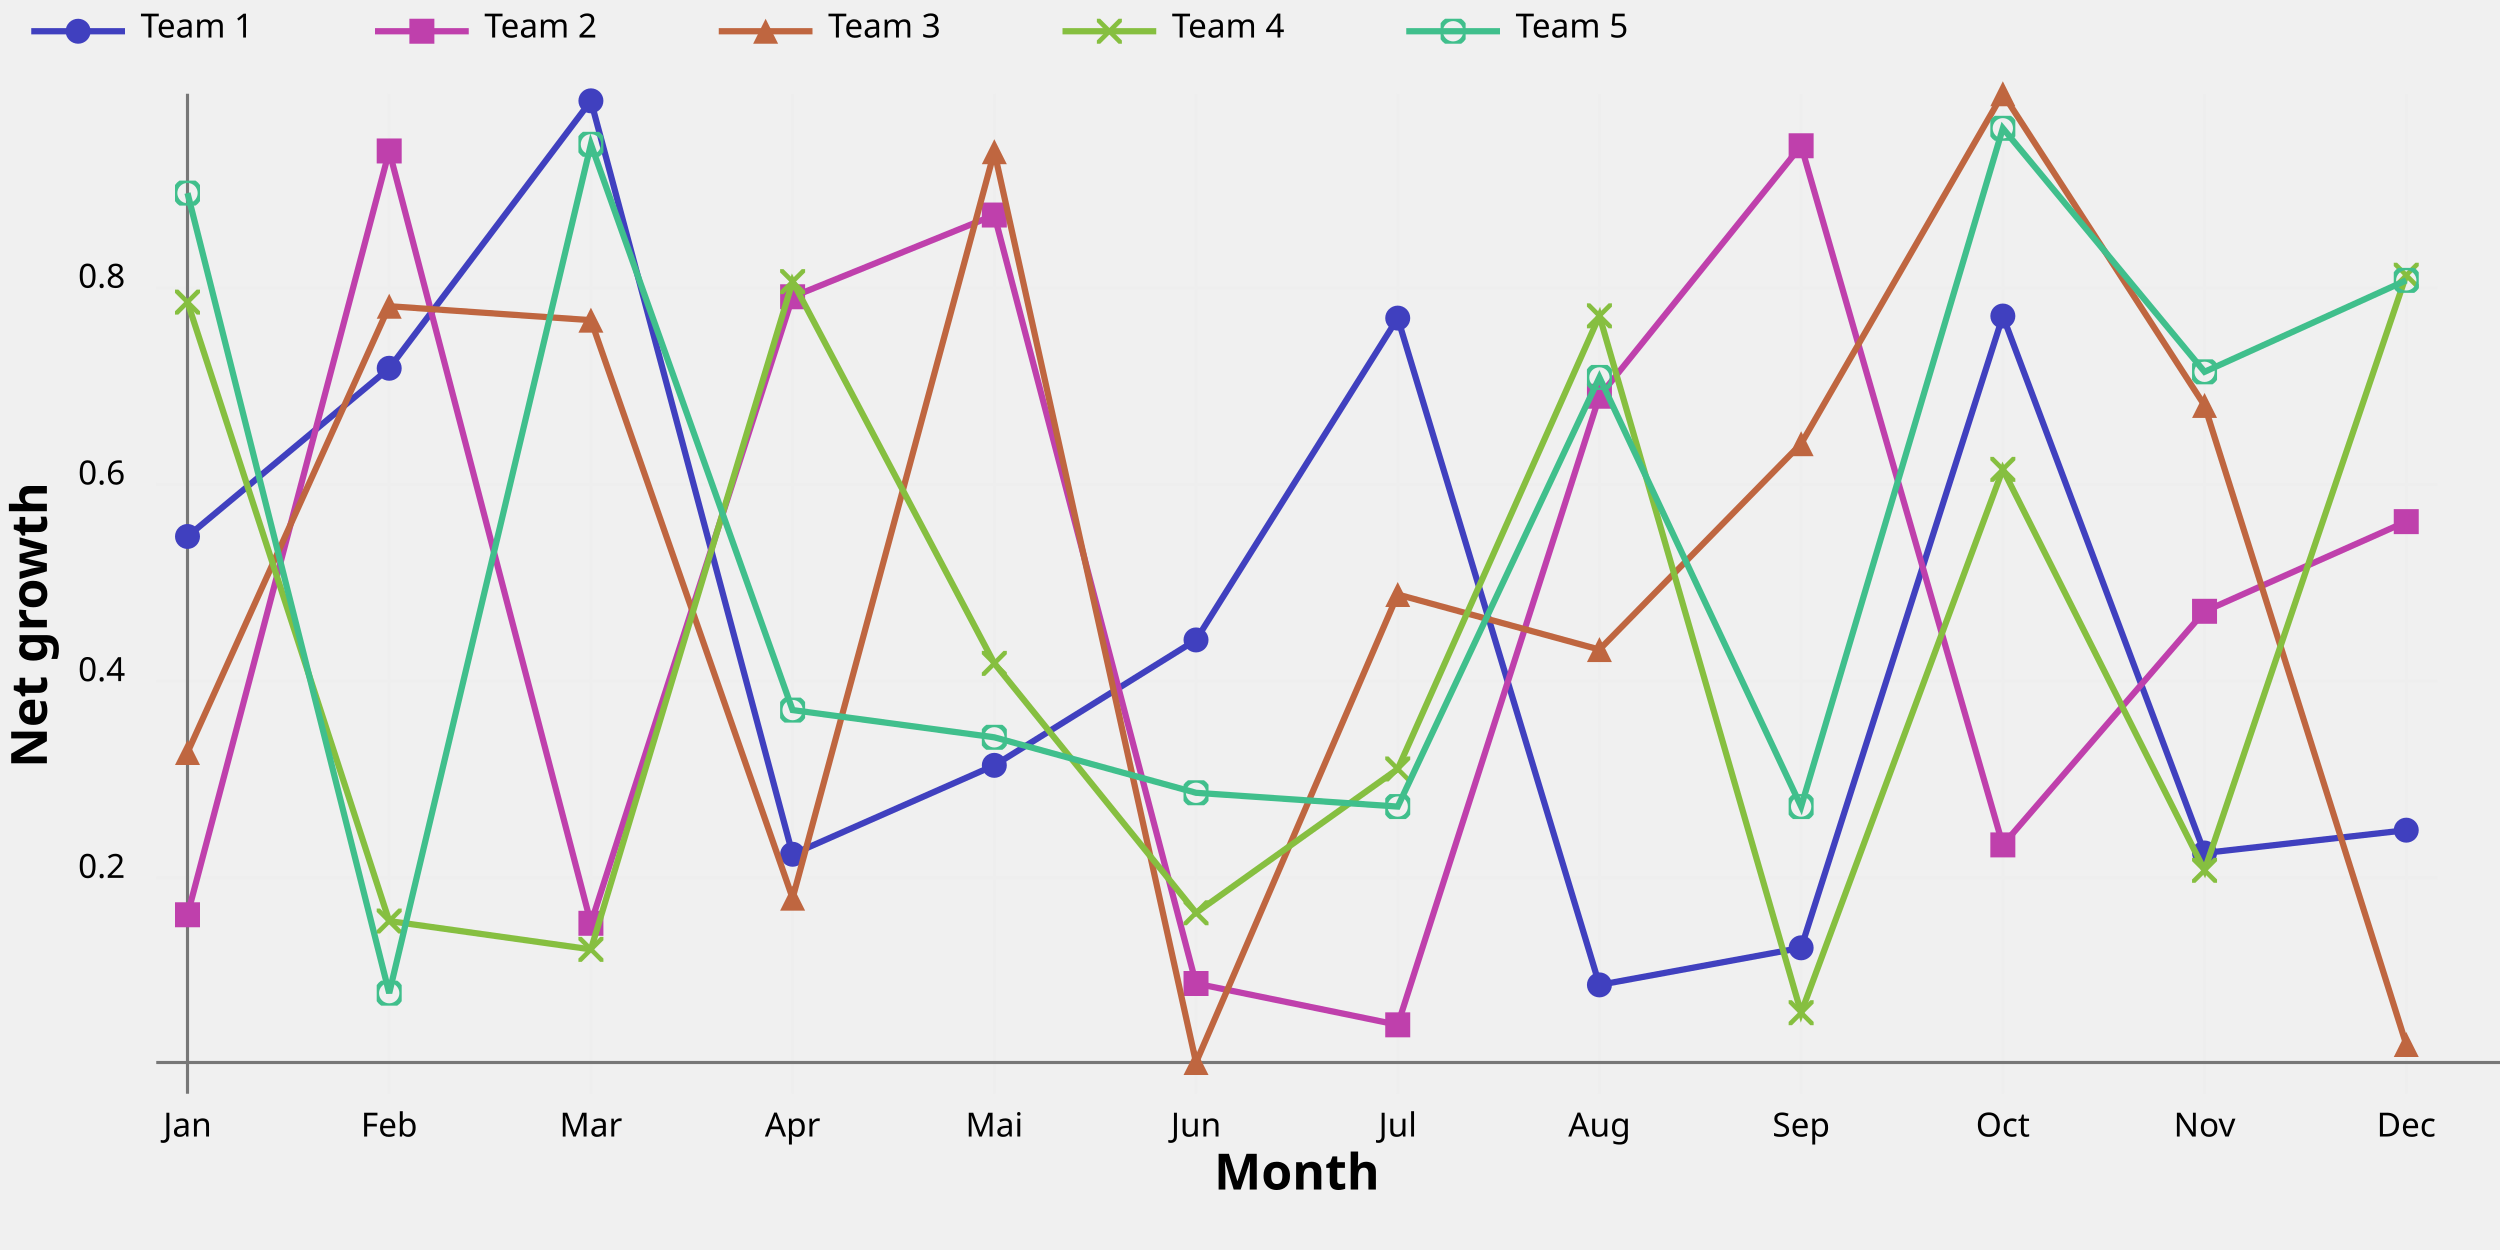
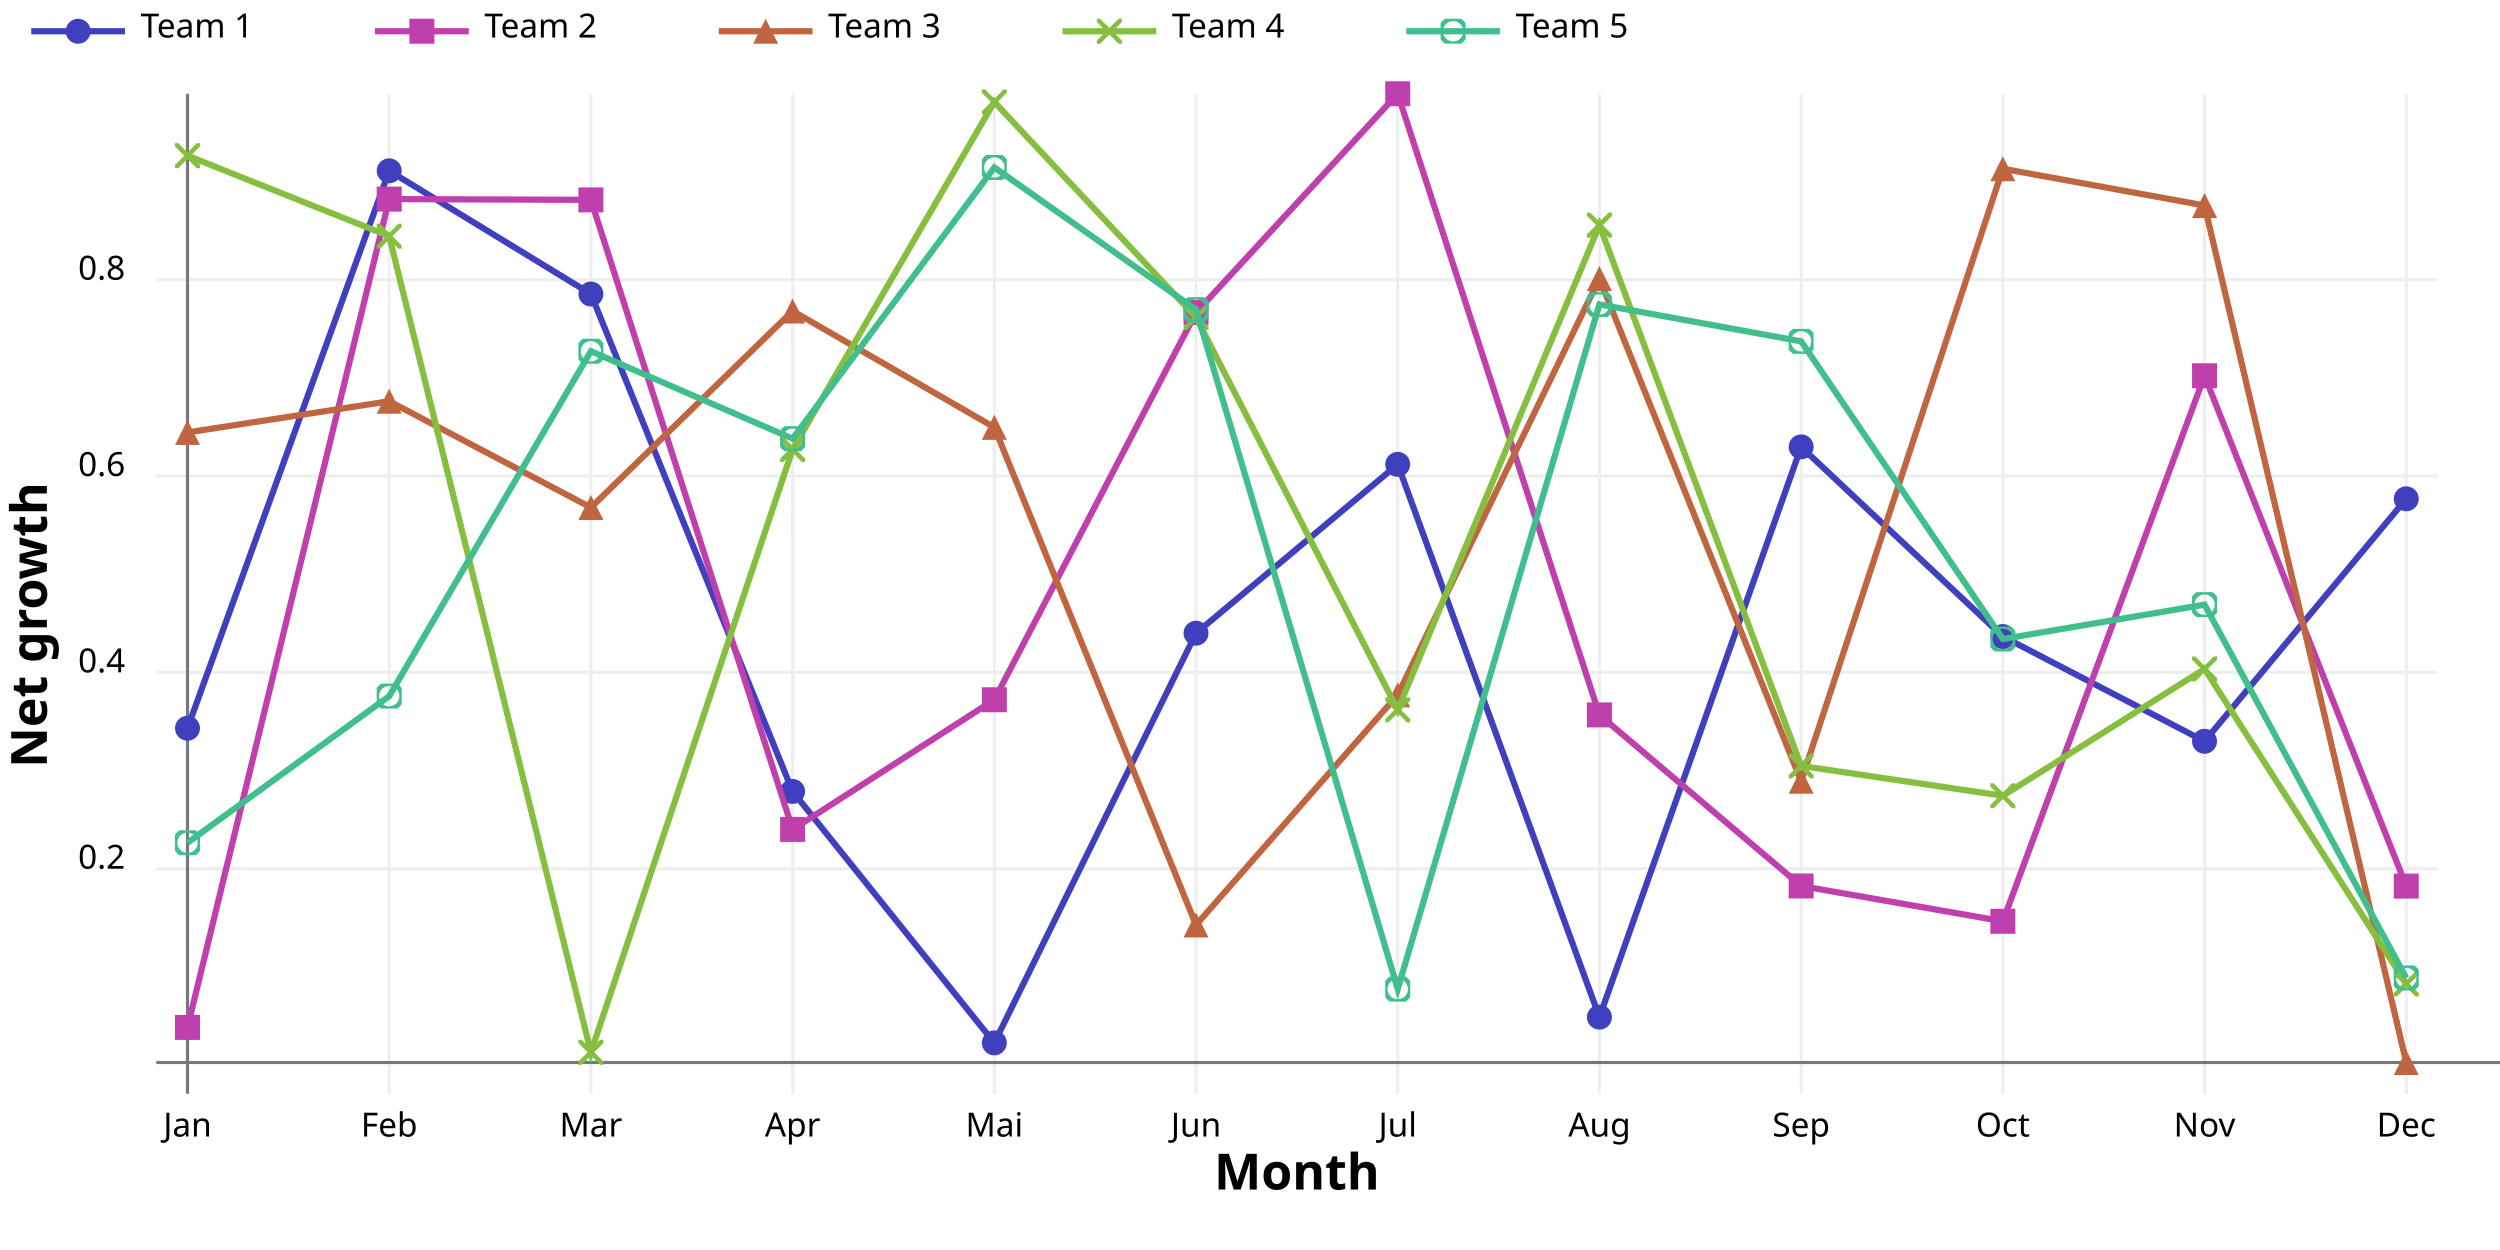
<svg xmlns="http://www.w3.org/2000/svg" version="1.1" viewBox="0 0 800 400">
  <style>text { font-size: 8pt; font-family: sans-serif }  .axislegend { font-size: 12pt; font-weight: bold } .hovercircle {z-index:0; cursor:pointer; fill:'none'; stroke:'none'; } .value {z-index: 1; display:none; } .hovercircle:hover + .value, .value:hover { display:block; }</style>
  <defs>
    <filter x="0" y="0" width="1" height="1" id="textbg">
      <feFlood flood-color="#fff" result="bg" />
      <feMerge>
        <feMergeNode in="bg" />
        <feMergeNode in="SourceGraphic" />
      </feMerge>
    </filter>
  </defs>
+   <rect x="0" y="0" width="800" height="400" fill="#fff" />
  <defs>
    <marker id="dot0" viewBox="0 0 8 8" refX="4" refY="4" markerWidth="4" markerHeight="4">
      <circle cx="4" cy="4" r="4" fill="#4040BF" />
    </marker>
    <marker id="dot1" viewBox="0 0 8 8" refX="4" refY="4" markerWidth="4" markerHeight="4">
      <rect x="0" y="0" width="8" height="10" fill="#BF40AC" />
    </marker>
    <marker id="dot2" viewBox="0 0 8 8" refX="4" refY="4" markerWidth="4" markerHeight="4">
      <polygon points="0,8 4,0 8,8" fill="#BF6640" />
    </marker>
    <marker id="dot3" viewBox="0 0 8 8" refX="4" refY="4" markerWidth="4" markerHeight="4">
      <line x1="0" y1="0" x2="8" y2="8" stroke="#86BF40" stroke-width="1.5" />
      <line x1="0" y1="8" x2="8" y2="0" stroke="#86BF40" stroke-width="1.5" />
    </marker>
    <marker id="dot4" viewBox="0 0 8 8" refX="4" refY="4" markerWidth="4" markerHeight="4">
      <circle cx="4" cy="4" r="4" stroke="#40BF8C" stroke-width="1.5" fill="none" />
    </marker>
  </defs>
  <polyline points="10,10 25,10 40,10" fill="none" stroke="#4040BF" stroke-width="2" marker-mid="url(#dot0)" />
  <text x="45" y="12" alignment-baseline="middle">Team 1</text>
  <polyline points="120,10 135,10 150,10" fill="none" stroke="#BF40AC" stroke-width="2" marker-mid="url(#dot1)" />
  <text x="155" y="12" alignment-baseline="middle">Team 2</text>
  <polyline points="230,10 245,10 260,10" fill="none" stroke="#BF6640" stroke-width="2" marker-mid="url(#dot2)" />
  <text x="265" y="12" alignment-baseline="middle">Team 3</text>
  <polyline points="340,10 355,10 370,10" fill="none" stroke="#86BF40" stroke-width="2" marker-mid="url(#dot3)" />
  <text x="375" y="12" alignment-baseline="middle">Team 4</text>
  <polyline points="450,10 465,10 480,10" fill="none" stroke="#40BF8C" stroke-width="2" marker-mid="url(#dot4)" />
  <text x="485" y="12" alignment-baseline="middle">Team 5</text>
-   <line x1="50" x2="780" y1="280.921" y2="280.921" stroke="#eee" stroke-width="1" />
-   <text x="25" y="280.921">0.2</text>
-   <line x1="50" x2="780" y1="217.97" y2="217.97" stroke="#eee" stroke-width="1" />
-   <text x="25" y="217.97">0.4</text>
-   <line x1="50" x2="780" y1="155.02" y2="155.02" stroke="#eee" stroke-width="1" />
-   <text x="25" y="155.02">0.6</text>
-   <line x1="50" x2="780" y1="92.069" y2="92.069" stroke="#eee" stroke-width="1" />
-   <text x="25" y="92.069">0.8</text>
+   <line x1="50" x2="780" y1="277.987" y2="277.987" stroke="#eee" stroke-width="1" />
+   <text x="25" y="277.987">0.2</text>
+   <line x1="50" x2="780" y1="215.158" y2="215.158" stroke="#eee" stroke-width="1" />
+   <text x="25" y="215.158">0.4</text>
+   <line x1="50" x2="780" y1="152.329" y2="152.329" stroke="#eee" stroke-width="1" />
+   <text x="25" y="152.329">0.6</text>
+   <line x1="50" x2="780" y1="89.499" y2="89.499" stroke="#eee" stroke-width="1" />
+   <text x="25" y="89.499">0.8</text>
  <line x1="60" x2="60" y1="30" y2="350" stroke="#eee" stroke-width="1" />
  <text x="60" y="360" dominant-baseline="middle" text-anchor="middle">Jan</text>
  <line x1="124.545" x2="124.545" y1="30" y2="350" stroke="#eee" stroke-width="1" />
  <text x="124.545" y="360" dominant-baseline="middle" text-anchor="middle">Feb</text>
  <line x1="189.091" x2="189.091" y1="30" y2="350" stroke="#eee" stroke-width="1" />
  <text x="189.091" y="360" dominant-baseline="middle" text-anchor="middle">Mar</text>
  <line x1="253.636" x2="253.636" y1="30" y2="350" stroke="#eee" stroke-width="1" />
  <text x="253.636" y="360" dominant-baseline="middle" text-anchor="middle">Apr</text>
  <line x1="318.182" x2="318.182" y1="30" y2="350" stroke="#eee" stroke-width="1" />
  <text x="318.182" y="360" dominant-baseline="middle" text-anchor="middle">Mai</text>
  <line x1="382.727" x2="382.727" y1="30" y2="350" stroke="#eee" stroke-width="1" />
  <text x="382.727" y="360" dominant-baseline="middle" text-anchor="middle">Jun</text>
  <line x1="447.273" x2="447.273" y1="30" y2="350" stroke="#eee" stroke-width="1" />
  <text x="447.273" y="360" dominant-baseline="middle" text-anchor="middle">Jul</text>
  <line x1="511.818" x2="511.818" y1="30" y2="350" stroke="#eee" stroke-width="1" />
  <text x="511.818" y="360" dominant-baseline="middle" text-anchor="middle">Aug</text>
  <line x1="576.364" x2="576.364" y1="30" y2="350" stroke="#eee" stroke-width="1" />
  <text x="576.364" y="360" dominant-baseline="middle" text-anchor="middle">Sep</text>
  <line x1="640.909" x2="640.909" y1="30" y2="350" stroke="#eee" stroke-width="1" />
  <text x="640.909" y="360" dominant-baseline="middle" text-anchor="middle">Oct</text>
  <line x1="705.455" x2="705.455" y1="30" y2="350" stroke="#eee" stroke-width="1" />
  <text x="705.455" y="360" dominant-baseline="middle" text-anchor="middle">Nov</text>
  <line x1="770" x2="770" y1="30" y2="350" stroke="#eee" stroke-width="1" />
  <text x="770" y="360" dominant-baseline="middle" text-anchor="middle">Dec</text>
  <line x1="50" x2="800" y1="340" y2="340" stroke="#777" stroke-width="1" />
  <text x="415" y="375" class="axislegend" dominant-baseline="middle" text-anchor="middle">Month</text>
  <line x1="60" x2="60" y1="30" y2="350" stroke="#777" stroke-width="1" />
  <text x="15" y="200" transform="rotate(270, 15, 200)" class="axislegend" text-anchor="middle" alignment-baseline="middle">Net growth</text>
-   <polyline points="60,171.67 124.545,117.847 189.091,32.266 253.636,273.367 318.182,244.913 382.727,204.782 447.273,101.795 511.818,315.166 576.364,303.3 640.909,101.134 705.455,272.958 770,265.655 " fill="none" stroke="#4040BF" stroke-width="2" marker-start="url(#dot0)" marker-mid="url(#dot0)" marker-end="url(#dot0)" />
-   <polyline points="60,292.724 124.545,48.319 189.091,295.462 253.636,94.965 318.182,68.809 382.727,314.725 447.273,327.945 511.818,126.786 576.364,46.65 640.909,270.377 705.455,195.623 770,166.917 " fill="none" stroke="#BF40AC" stroke-width="2" marker-start="url(#dot1)" marker-mid="url(#dot1)" marker-end="url(#dot1)" />
-   <polyline points="60,240.79 124.545,97.987 189.091,102.456 253.636,287.405 318.182,48.539 382.727,340 447.273,190.241 511.818,207.867 576.364,141.989 640.909,30 705.455,129.745 770,334.24 " fill="none" stroke="#BF6640" stroke-width="2" marker-start="url(#dot2)" marker-mid="url(#dot2)" marker-end="url(#dot2)" />
-   <polyline points="60,96.665 124.545,294.739 189.091,303.803 253.636,90.118 318.182,212.273 382.727,292.095 447.273,246.078 511.818,101.071 576.364,324.074 640.909,150.204 705.455,278.497 770,88.072 " fill="none" stroke="#86BF40" stroke-width="2" marker-start="url(#dot3)" marker-mid="url(#dot3)" marker-end="url(#dot3)" />
-   <polyline points="60,61.79 124.545,317.81 189.091,46.178 253.636,227.224 318.182,235.943 382.727,253.695 447.273,258.101 511.818,120.775 576.364,258.101 640.909,41.048 705.455,118.981 770,89.709 " fill="none" stroke="#40BF8C" stroke-width="2" marker-start="url(#dot4)" marker-mid="url(#dot4)" marker-end="url(#dot4)" />
-   <circle class="hovercircle" cx="60" cy="171.67" r="15" fill="#fff" fill-opacity="0" />
-   <text style="paint-order:stroke fill" class="value" x="60" y="161.67" text-anchor="middle" alignment-baseline="middle" filter="url(#textbg)">0.5471</text>
-   <circle class="hovercircle" cx="124.545" cy="117.847" r="15" fill="#fff" fill-opacity="0" />
-   <text style="paint-order:stroke fill" class="value" x="124.545" y="107.847" text-anchor="middle" alignment-baseline="middle" filter="url(#textbg)">0.7181</text>
-   <circle class="hovercircle" cx="189.091" cy="32.266" r="15" fill="#fff" fill-opacity="0" />
-   <text style="paint-order:stroke fill" class="value" x="189.091" y="22.266" text-anchor="middle" alignment-baseline="middle" filter="url(#textbg)">0.99</text>
-   <circle class="hovercircle" cx="253.636" cy="273.367" r="15" fill="#fff" fill-opacity="0" />
-   <text style="paint-order:stroke fill" class="value" x="253.636" y="263.367" text-anchor="middle" alignment-baseline="middle" filter="url(#textbg)">0.224</text>
-   <circle class="hovercircle" cx="318.182" cy="244.913" r="15" fill="#fff" fill-opacity="0" />
-   <text style="paint-order:stroke fill" class="value" x="318.182" y="234.913" text-anchor="middle" alignment-baseline="middle" filter="url(#textbg)">0.3144</text>
-   <circle class="hovercircle" cx="382.727" cy="204.782" r="15" fill="#fff" fill-opacity="0" />
-   <text style="paint-order:stroke fill" class="value" x="382.727" y="194.782" text-anchor="middle" alignment-baseline="middle" filter="url(#textbg)">0.4419</text>
-   <circle class="hovercircle" cx="447.273" cy="101.795" r="15" fill="#fff" fill-opacity="0" />
-   <text style="paint-order:stroke fill" class="value" x="447.273" y="91.795" text-anchor="middle" alignment-baseline="middle" filter="url(#textbg)">0.7691</text>
-   <circle class="hovercircle" cx="511.818" cy="315.166" r="15" fill="#fff" fill-opacity="0" />
-   <text style="paint-order:stroke fill" class="value" x="511.818" y="305.166" text-anchor="middle" alignment-baseline="middle" filter="url(#textbg)">0.0912</text>
-   <circle class="hovercircle" cx="576.364" cy="303.3" r="15" fill="#fff" fill-opacity="0" />
-   <text style="paint-order:stroke fill" class="value" x="576.364" y="293.3" text-anchor="middle" alignment-baseline="middle" filter="url(#textbg)">0.1289</text>
-   <circle class="hovercircle" cx="640.909" cy="101.134" r="15" fill="#fff" fill-opacity="0" />
-   <text style="paint-order:stroke fill" class="value" x="640.909" y="91.134" text-anchor="middle" alignment-baseline="middle" filter="url(#textbg)">0.7712</text>
-   <circle class="hovercircle" cx="705.455" cy="272.958" r="15" fill="#fff" fill-opacity="0" />
-   <text style="paint-order:stroke fill" class="value" x="705.455" y="262.958" text-anchor="middle" alignment-baseline="middle" filter="url(#textbg)">0.2253</text>
-   <circle class="hovercircle" cx="770" cy="265.655" r="15" fill="#fff" fill-opacity="0" />
-   <text style="paint-order:stroke fill" class="value" x="770" y="255.655" text-anchor="middle" alignment-baseline="middle" filter="url(#textbg)">0.2485</text>
-   <circle class="hovercircle" cx="60" cy="292.724" r="15" fill="#fff" fill-opacity="0" />
-   <text style="paint-order:stroke fill" class="value" x="60" y="282.724" text-anchor="middle" alignment-baseline="middle" filter="url(#textbg)">0.1625</text>
-   <circle class="hovercircle" cx="124.545" cy="48.319" r="15" fill="#fff" fill-opacity="0" />
-   <text style="paint-order:stroke fill" class="value" x="124.545" y="38.319" text-anchor="middle" alignment-baseline="middle" filter="url(#textbg)">0.939</text>
-   <circle class="hovercircle" cx="189.091" cy="295.462" r="15" fill="#fff" fill-opacity="0" />
-   <text style="paint-order:stroke fill" class="value" x="189.091" y="285.462" text-anchor="middle" alignment-baseline="middle" filter="url(#textbg)">0.1538</text>
-   <circle class="hovercircle" cx="253.636" cy="94.965" r="15" fill="#fff" fill-opacity="0" />
-   <text style="paint-order:stroke fill" class="value" x="253.636" y="84.965" text-anchor="middle" alignment-baseline="middle" filter="url(#textbg)">0.7908</text>
-   <circle class="hovercircle" cx="318.182" cy="68.809" r="15" fill="#fff" fill-opacity="0" />
-   <text style="paint-order:stroke fill" class="value" x="318.182" y="58.809" text-anchor="middle" alignment-baseline="middle" filter="url(#textbg)">0.8739</text>
-   <circle class="hovercircle" cx="382.727" cy="314.725" r="15" fill="#fff" fill-opacity="0" />
-   <text style="paint-order:stroke fill" class="value" x="382.727" y="304.725" text-anchor="middle" alignment-baseline="middle" filter="url(#textbg)">0.0926</text>
-   <circle class="hovercircle" cx="447.273" cy="327.945" r="15" fill="#fff" fill-opacity="0" />
-   <text style="paint-order:stroke fill" class="value" x="447.273" y="317.945" text-anchor="middle" alignment-baseline="middle" filter="url(#textbg)">0.0506</text>
-   <circle class="hovercircle" cx="511.818" cy="126.786" r="15" fill="#fff" fill-opacity="0" />
-   <text style="paint-order:stroke fill" class="value" x="511.818" y="116.786" text-anchor="middle" alignment-baseline="middle" filter="url(#textbg)">0.6897</text>
-   <circle class="hovercircle" cx="576.364" cy="46.65" r="15" fill="#fff" fill-opacity="0" />
-   <text style="paint-order:stroke fill" class="value" x="576.364" y="36.65" text-anchor="middle" alignment-baseline="middle" filter="url(#textbg)">0.9443</text>
-   <circle class="hovercircle" cx="640.909" cy="270.377" r="15" fill="#fff" fill-opacity="0" />
-   <text style="paint-order:stroke fill" class="value" x="640.909" y="260.377" text-anchor="middle" alignment-baseline="middle" filter="url(#textbg)">0.2335</text>
-   <circle class="hovercircle" cx="705.455" cy="195.623" r="15" fill="#fff" fill-opacity="0" />
-   <text style="paint-order:stroke fill" class="value" x="705.455" y="185.623" text-anchor="middle" alignment-baseline="middle" filter="url(#textbg)">0.471</text>
-   <circle class="hovercircle" cx="770" cy="166.917" r="15" fill="#fff" fill-opacity="0" />
-   <text style="paint-order:stroke fill" class="value" x="770" y="156.917" text-anchor="middle" alignment-baseline="middle" filter="url(#textbg)">0.5622</text>
-   <circle class="hovercircle" cx="60" cy="240.79" r="15" fill="#fff" fill-opacity="0" />
-   <text style="paint-order:stroke fill" class="value" x="60" y="230.79" text-anchor="middle" alignment-baseline="middle" filter="url(#textbg)">0.3275</text>
-   <circle class="hovercircle" cx="124.545" cy="97.987" r="15" fill="#fff" fill-opacity="0" />
-   <text style="paint-order:stroke fill" class="value" x="124.545" y="87.987" text-anchor="middle" alignment-baseline="middle" filter="url(#textbg)">0.7812</text>
-   <circle class="hovercircle" cx="189.091" cy="102.456" r="15" fill="#fff" fill-opacity="0" />
-   <text style="paint-order:stroke fill" class="value" x="189.091" y="92.456" text-anchor="middle" alignment-baseline="middle" filter="url(#textbg)">0.767</text>
-   <circle class="hovercircle" cx="253.636" cy="287.405" r="15" fill="#fff" fill-opacity="0" />
-   <text style="paint-order:stroke fill" class="value" x="253.636" y="277.405" text-anchor="middle" alignment-baseline="middle" filter="url(#textbg)">0.1794</text>
-   <circle class="hovercircle" cx="318.182" cy="48.539" r="15" fill="#fff" fill-opacity="0" />
-   <text style="paint-order:stroke fill" class="value" x="318.182" y="38.539" text-anchor="middle" alignment-baseline="middle" filter="url(#textbg)">0.9383</text>
-   <circle class="hovercircle" cx="382.727" cy="340" r="15" fill="#fff" fill-opacity="0" />
-   <text style="paint-order:stroke fill" class="value" x="382.727" y="330" text-anchor="middle" alignment-baseline="middle" filter="url(#textbg)">0.0123</text>
-   <circle class="hovercircle" cx="447.273" cy="190.241" r="15" fill="#fff" fill-opacity="0" />
-   <text style="paint-order:stroke fill" class="value" x="447.273" y="180.241" text-anchor="middle" alignment-baseline="middle" filter="url(#textbg)">0.4881</text>
-   <circle class="hovercircle" cx="511.818" cy="207.867" r="15" fill="#fff" fill-opacity="0" />
-   <text style="paint-order:stroke fill" class="value" x="511.818" y="197.867" text-anchor="middle" alignment-baseline="middle" filter="url(#textbg)">0.4321</text>
-   <circle class="hovercircle" cx="576.364" cy="141.989" r="15" fill="#fff" fill-opacity="0" />
-   <text style="paint-order:stroke fill" class="value" x="576.364" y="131.989" text-anchor="middle" alignment-baseline="middle" filter="url(#textbg)">0.6414</text>
-   <circle class="hovercircle" cx="640.909" cy="30" r="15" fill="#fff" fill-opacity="0" />
-   <text style="paint-order:stroke fill" class="value" x="640.909" y="20" text-anchor="middle" alignment-baseline="middle" filter="url(#textbg)">0.9972</text>
-   <circle class="hovercircle" cx="705.455" cy="129.745" r="15" fill="#fff" fill-opacity="0" />
-   <text style="paint-order:stroke fill" class="value" x="705.455" y="119.745" text-anchor="middle" alignment-baseline="middle" filter="url(#textbg)">0.6803</text>
-   <circle class="hovercircle" cx="770" cy="334.24" r="15" fill="#fff" fill-opacity="0" />
-   <text style="paint-order:stroke fill" class="value" x="770" y="324.24" text-anchor="middle" alignment-baseline="middle" filter="url(#textbg)">0.0306</text>
-   <circle class="hovercircle" cx="60" cy="96.665" r="15" fill="#fff" fill-opacity="0" />
-   <text style="paint-order:stroke fill" class="value" x="60" y="86.665" text-anchor="middle" alignment-baseline="middle" filter="url(#textbg)">0.7854</text>
-   <circle class="hovercircle" cx="124.545" cy="294.739" r="15" fill="#fff" fill-opacity="0" />
-   <text style="paint-order:stroke fill" class="value" x="124.545" y="284.739" text-anchor="middle" alignment-baseline="middle" filter="url(#textbg)">0.1561</text>
-   <circle class="hovercircle" cx="189.091" cy="303.803" r="15" fill="#fff" fill-opacity="0" />
-   <text style="paint-order:stroke fill" class="value" x="189.091" y="293.803" text-anchor="middle" alignment-baseline="middle" filter="url(#textbg)">0.1273</text>
-   <circle class="hovercircle" cx="253.636" cy="90.118" r="15" fill="#fff" fill-opacity="0" />
-   <text style="paint-order:stroke fill" class="value" x="253.636" y="80.118" text-anchor="middle" alignment-baseline="middle" filter="url(#textbg)">0.8062</text>
-   <circle class="hovercircle" cx="318.182" cy="212.273" r="15" fill="#fff" fill-opacity="0" />
-   <text style="paint-order:stroke fill" class="value" x="318.182" y="202.273" text-anchor="middle" alignment-baseline="middle" filter="url(#textbg)">0.4181</text>
-   <circle class="hovercircle" cx="382.727" cy="292.095" r="15" fill="#fff" fill-opacity="0" />
-   <text style="paint-order:stroke fill" class="value" x="382.727" y="282.095" text-anchor="middle" alignment-baseline="middle" filter="url(#textbg)">0.1645</text>
-   <circle class="hovercircle" cx="447.273" cy="246.078" r="15" fill="#fff" fill-opacity="0" />
-   <text style="paint-order:stroke fill" class="value" x="447.273" y="236.078" text-anchor="middle" alignment-baseline="middle" filter="url(#textbg)">0.3107</text>
-   <circle class="hovercircle" cx="511.818" cy="101.071" r="15" fill="#fff" fill-opacity="0" />
-   <text style="paint-order:stroke fill" class="value" x="511.818" y="91.071" text-anchor="middle" alignment-baseline="middle" filter="url(#textbg)">0.7714</text>
-   <circle class="hovercircle" cx="576.364" cy="324.074" r="15" fill="#fff" fill-opacity="0" />
-   <text style="paint-order:stroke fill" class="value" x="576.364" y="314.074" text-anchor="middle" alignment-baseline="middle" filter="url(#textbg)">0.0629</text>
-   <circle class="hovercircle" cx="640.909" cy="150.204" r="15" fill="#fff" fill-opacity="0" />
-   <text style="paint-order:stroke fill" class="value" x="640.909" y="140.204" text-anchor="middle" alignment-baseline="middle" filter="url(#textbg)">0.6153</text>
-   <circle class="hovercircle" cx="705.455" cy="278.497" r="15" fill="#fff" fill-opacity="0" />
-   <text style="paint-order:stroke fill" class="value" x="705.455" y="268.497" text-anchor="middle" alignment-baseline="middle" filter="url(#textbg)">0.2077</text>
-   <circle class="hovercircle" cx="770" cy="88.072" r="15" fill="#fff" fill-opacity="0" />
-   <text style="paint-order:stroke fill" class="value" x="770" y="78.072" text-anchor="middle" alignment-baseline="middle" filter="url(#textbg)">0.8127</text>
-   <circle class="hovercircle" cx="60" cy="61.79" r="15" fill="#fff" fill-opacity="0" />
-   <text style="paint-order:stroke fill" class="value" x="60" y="51.79" text-anchor="middle" alignment-baseline="middle" filter="url(#textbg)">0.8962</text>
-   <circle class="hovercircle" cx="124.545" cy="317.81" r="15" fill="#fff" fill-opacity="0" />
-   <text style="paint-order:stroke fill" class="value" x="124.545" y="307.81" text-anchor="middle" alignment-baseline="middle" filter="url(#textbg)">0.0828</text>
-   <circle class="hovercircle" cx="189.091" cy="46.178" r="15" fill="#fff" fill-opacity="0" />
-   <text style="paint-order:stroke fill" class="value" x="189.091" y="36.178" text-anchor="middle" alignment-baseline="middle" filter="url(#textbg)">0.9458</text>
-   <circle class="hovercircle" cx="253.636" cy="227.224" r="15" fill="#fff" fill-opacity="0" />
-   <text style="paint-order:stroke fill" class="value" x="253.636" y="217.224" text-anchor="middle" alignment-baseline="middle" filter="url(#textbg)">0.3706</text>
-   <circle class="hovercircle" cx="318.182" cy="235.943" r="15" fill="#fff" fill-opacity="0" />
-   <text style="paint-order:stroke fill" class="value" x="318.182" y="225.943" text-anchor="middle" alignment-baseline="middle" filter="url(#textbg)">0.3429</text>
-   <circle class="hovercircle" cx="382.727" cy="253.695" r="15" fill="#fff" fill-opacity="0" />
-   <text style="paint-order:stroke fill" class="value" x="382.727" y="243.695" text-anchor="middle" alignment-baseline="middle" filter="url(#textbg)">0.2865</text>
-   <circle class="hovercircle" cx="447.273" cy="258.101" r="15" fill="#fff" fill-opacity="0" />
-   <text style="paint-order:stroke fill" class="value" x="447.273" y="248.101" text-anchor="middle" alignment-baseline="middle" filter="url(#textbg)">0.2725</text>
-   <circle class="hovercircle" cx="511.818" cy="120.775" r="15" fill="#fff" fill-opacity="0" />
-   <text style="paint-order:stroke fill" class="value" x="511.818" y="110.775" text-anchor="middle" alignment-baseline="middle" filter="url(#textbg)">0.7088</text>
-   <circle class="hovercircle" cx="576.364" cy="258.101" r="15" fill="#fff" fill-opacity="0" />
-   <text style="paint-order:stroke fill" class="value" x="576.364" y="248.101" text-anchor="middle" alignment-baseline="middle" filter="url(#textbg)">0.2725</text>
-   <circle class="hovercircle" cx="640.909" cy="41.048" r="15" fill="#fff" fill-opacity="0" />
-   <text style="paint-order:stroke fill" class="value" x="640.909" y="31.048" text-anchor="middle" alignment-baseline="middle" filter="url(#textbg)">0.9621</text>
-   <circle class="hovercircle" cx="705.455" cy="118.981" r="15" fill="#fff" fill-opacity="0" />
-   <text style="paint-order:stroke fill" class="value" x="705.455" y="108.981" text-anchor="middle" alignment-baseline="middle" filter="url(#textbg)">0.7145</text>
-   <circle class="hovercircle" cx="770" cy="89.709" r="15" fill="#fff" fill-opacity="0" />
-   <text style="paint-order:stroke fill" class="value" x="770" y="79.709" text-anchor="middle" alignment-baseline="middle" filter="url(#textbg)">0.8075</text>
+   <polyline points="60,233.033 124.545,54.661 189.091,94.086 253.636,253.264 318.182,333.717 382.727,202.624 447.273,148.59 511.818,325.486 576.364,142.999 640.909,203.692 705.455,237.211 770,159.617 " fill="none" stroke="#4040BF" stroke-width="2" marker-start="url(#dot0)" marker-mid="url(#dot0)" marker-end="url(#dot0)" />
+   <polyline points="60,328.785 124.545,63.708 189.091,63.959 253.636,265.422 318.182,223.923 382.727,100.023 447.273,30 511.818,228.761 576.364,283.516 640.909,294.826 705.455,120.254 770,283.548 " fill="none" stroke="#BF40AC" stroke-width="2" marker-start="url(#dot1)" marker-mid="url(#dot1)" marker-end="url(#dot1)" />
+   <polyline points="60,138.381 124.545,128.391 189.091,162.413 253.636,99.521 318.182,136.747 382.727,295.988 447.273,222.352 511.818,89.122 576.364,249.997 640.909,54.001 705.455,65.75 770,340 " fill="none" stroke="#BF6640" stroke-width="2" marker-start="url(#dot2)" marker-mid="url(#dot2)" marker-end="url(#dot2)" />
+   <polyline points="60,49.823 124.545,75.583 189.091,336.733 253.636,143.815 318.182,32.639 382.727,101.563 447.273,227.158 511.818,72.033 576.364,245.096 640.909,254.646 705.455,214.059 770,314.837 " fill="none" stroke="#86BF40" stroke-width="2" marker-start="url(#dot3)" marker-mid="url(#dot3)" marker-end="url(#dot3)" />
+   <polyline points="60,269.694 124.545,222.76 189.091,112.401 253.636,140.391 318.182,53.592 382.727,99.081 447.273,316.502 511.818,97.416 576.364,109.228 640.909,204.477 705.455,193.482 770,312.952 " fill="none" stroke="#40BF8C" stroke-width="2" marker-start="url(#dot4)" marker-mid="url(#dot4)" marker-end="url(#dot4)" />
+   <circle class="hovercircle" cx="60" cy="233.033" r="15" fill="#fff" fill-opacity="0" />
+   <text style="paint-order:stroke fill" class="value" x="60" y="223.033" text-anchor="middle" alignment-baseline="middle" filter="url(#textbg)">0.3431</text>
+   <circle class="hovercircle" cx="124.545" cy="54.661" r="15" fill="#fff" fill-opacity="0" />
+   <text style="paint-order:stroke fill" class="value" x="124.545" y="44.661" text-anchor="middle" alignment-baseline="middle" filter="url(#textbg)">0.9109</text>
+   <circle class="hovercircle" cx="189.091" cy="94.086" r="15" fill="#fff" fill-opacity="0" />
+   <text style="paint-order:stroke fill" class="value" x="189.091" y="84.086" text-anchor="middle" alignment-baseline="middle" filter="url(#textbg)">0.7854</text>
+   <circle class="hovercircle" cx="253.636" cy="253.264" r="15" fill="#fff" fill-opacity="0" />
+   <text style="paint-order:stroke fill" class="value" x="253.636" y="243.264" text-anchor="middle" alignment-baseline="middle" filter="url(#textbg)">0.2787</text>
+   <circle class="hovercircle" cx="318.182" cy="333.717" r="15" fill="#fff" fill-opacity="0" />
+   <text style="paint-order:stroke fill" class="value" x="318.182" y="323.717" text-anchor="middle" alignment-baseline="middle" filter="url(#textbg)">0.0226</text>
+   <circle class="hovercircle" cx="382.727" cy="202.624" r="15" fill="#fff" fill-opacity="0" />
+   <text style="paint-order:stroke fill" class="value" x="382.727" y="192.624" text-anchor="middle" alignment-baseline="middle" filter="url(#textbg)">0.4399</text>
+   <circle class="hovercircle" cx="447.273" cy="148.59" r="15" fill="#fff" fill-opacity="0" />
+   <text style="paint-order:stroke fill" class="value" x="447.273" y="138.59" text-anchor="middle" alignment-baseline="middle" filter="url(#textbg)">0.6119</text>
+   <circle class="hovercircle" cx="511.818" cy="325.486" r="15" fill="#fff" fill-opacity="0" />
+   <text style="paint-order:stroke fill" class="value" x="511.818" y="315.486" text-anchor="middle" alignment-baseline="middle" filter="url(#textbg)">0.0488</text>
+   <circle class="hovercircle" cx="576.364" cy="142.999" r="15" fill="#fff" fill-opacity="0" />
+   <text style="paint-order:stroke fill" class="value" x="576.364" y="132.999" text-anchor="middle" alignment-baseline="middle" filter="url(#textbg)">0.6297</text>
+   <circle class="hovercircle" cx="640.909" cy="203.692" r="15" fill="#fff" fill-opacity="0" />
+   <text style="paint-order:stroke fill" class="value" x="640.909" y="193.692" text-anchor="middle" alignment-baseline="middle" filter="url(#textbg)">0.4365</text>
+   <circle class="hovercircle" cx="705.455" cy="237.211" r="15" fill="#fff" fill-opacity="0" />
+   <text style="paint-order:stroke fill" class="value" x="705.455" y="227.211" text-anchor="middle" alignment-baseline="middle" filter="url(#textbg)">0.3298</text>
+   <circle class="hovercircle" cx="770" cy="159.617" r="15" fill="#fff" fill-opacity="0" />
+   <text style="paint-order:stroke fill" class="value" x="770" y="149.617" text-anchor="middle" alignment-baseline="middle" filter="url(#textbg)">0.5768</text>
+   <circle class="hovercircle" cx="60" cy="328.785" r="15" fill="#fff" fill-opacity="0" />
+   <text style="paint-order:stroke fill" class="value" x="60" y="318.785" text-anchor="middle" alignment-baseline="middle" filter="url(#textbg)">0.0383</text>
+   <circle class="hovercircle" cx="124.545" cy="63.708" r="15" fill="#fff" fill-opacity="0" />
+   <text style="paint-order:stroke fill" class="value" x="124.545" y="53.708" text-anchor="middle" alignment-baseline="middle" filter="url(#textbg)">0.8821</text>
+   <circle class="hovercircle" cx="189.091" cy="63.959" r="15" fill="#fff" fill-opacity="0" />
+   <text style="paint-order:stroke fill" class="value" x="189.091" y="53.959" text-anchor="middle" alignment-baseline="middle" filter="url(#textbg)">0.8813</text>
+   <circle class="hovercircle" cx="253.636" cy="265.422" r="15" fill="#fff" fill-opacity="0" />
+   <text style="paint-order:stroke fill" class="value" x="253.636" y="255.422" text-anchor="middle" alignment-baseline="middle" filter="url(#textbg)">0.24</text>
+   <circle class="hovercircle" cx="318.182" cy="223.923" r="15" fill="#fff" fill-opacity="0" />
+   <text style="paint-order:stroke fill" class="value" x="318.182" y="213.923" text-anchor="middle" alignment-baseline="middle" filter="url(#textbg)">0.3721</text>
+   <circle class="hovercircle" cx="382.727" cy="100.023" r="15" fill="#fff" fill-opacity="0" />
+   <text style="paint-order:stroke fill" class="value" x="382.727" y="90.023" text-anchor="middle" alignment-baseline="middle" filter="url(#textbg)">0.7665</text>
+   <circle class="hovercircle" cx="447.273" cy="30" r="15" fill="#fff" fill-opacity="0" />
+   <text style="paint-order:stroke fill" class="value" x="447.273" y="20" text-anchor="middle" alignment-baseline="middle" filter="url(#textbg)">0.9894</text>
+   <circle class="hovercircle" cx="511.818" cy="228.761" r="15" fill="#fff" fill-opacity="0" />
+   <text style="paint-order:stroke fill" class="value" x="511.818" y="218.761" text-anchor="middle" alignment-baseline="middle" filter="url(#textbg)">0.3567</text>
+   <circle class="hovercircle" cx="576.364" cy="283.516" r="15" fill="#fff" fill-opacity="0" />
+   <text style="paint-order:stroke fill" class="value" x="576.364" y="273.516" text-anchor="middle" alignment-baseline="middle" filter="url(#textbg)">0.1824</text>
+   <circle class="hovercircle" cx="640.909" cy="294.826" r="15" fill="#fff" fill-opacity="0" />
+   <text style="paint-order:stroke fill" class="value" x="640.909" y="284.826" text-anchor="middle" alignment-baseline="middle" filter="url(#textbg)">0.1464</text>
+   <circle class="hovercircle" cx="705.455" cy="120.254" r="15" fill="#fff" fill-opacity="0" />
+   <text style="paint-order:stroke fill" class="value" x="705.455" y="110.254" text-anchor="middle" alignment-baseline="middle" filter="url(#textbg)">0.7021</text>
+   <circle class="hovercircle" cx="770" cy="283.548" r="15" fill="#fff" fill-opacity="0" />
+   <text style="paint-order:stroke fill" class="value" x="770" y="273.548" text-anchor="middle" alignment-baseline="middle" filter="url(#textbg)">0.1823</text>
+   <circle class="hovercircle" cx="60" cy="138.381" r="15" fill="#fff" fill-opacity="0" />
+   <text style="paint-order:stroke fill" class="value" x="60" y="128.381" text-anchor="middle" alignment-baseline="middle" filter="url(#textbg)">0.6444</text>
+   <circle class="hovercircle" cx="124.545" cy="128.391" r="15" fill="#fff" fill-opacity="0" />
+   <text style="paint-order:stroke fill" class="value" x="124.545" y="118.391" text-anchor="middle" alignment-baseline="middle" filter="url(#textbg)">0.6762</text>
+   <circle class="hovercircle" cx="189.091" cy="162.413" r="15" fill="#fff" fill-opacity="0" />
+   <text style="paint-order:stroke fill" class="value" x="189.091" y="152.413" text-anchor="middle" alignment-baseline="middle" filter="url(#textbg)">0.5679</text>
+   <circle class="hovercircle" cx="253.636" cy="99.521" r="15" fill="#fff" fill-opacity="0" />
+   <text style="paint-order:stroke fill" class="value" x="253.636" y="89.521" text-anchor="middle" alignment-baseline="middle" filter="url(#textbg)">0.7681</text>
+   <circle class="hovercircle" cx="318.182" cy="136.747" r="15" fill="#fff" fill-opacity="0" />
+   <text style="paint-order:stroke fill" class="value" x="318.182" y="126.747" text-anchor="middle" alignment-baseline="middle" filter="url(#textbg)">0.6496</text>
+   <circle class="hovercircle" cx="382.727" cy="295.988" r="15" fill="#fff" fill-opacity="0" />
+   <text style="paint-order:stroke fill" class="value" x="382.727" y="285.988" text-anchor="middle" alignment-baseline="middle" filter="url(#textbg)">0.1427</text>
+   <circle class="hovercircle" cx="447.273" cy="222.352" r="15" fill="#fff" fill-opacity="0" />
+   <text style="paint-order:stroke fill" class="value" x="447.273" y="212.352" text-anchor="middle" alignment-baseline="middle" filter="url(#textbg)">0.3771</text>
+   <circle class="hovercircle" cx="511.818" cy="89.122" r="15" fill="#fff" fill-opacity="0" />
+   <text style="paint-order:stroke fill" class="value" x="511.818" y="79.122" text-anchor="middle" alignment-baseline="middle" filter="url(#textbg)">0.8012</text>
+   <circle class="hovercircle" cx="576.364" cy="249.997" r="15" fill="#fff" fill-opacity="0" />
+   <text style="paint-order:stroke fill" class="value" x="576.364" y="239.997" text-anchor="middle" alignment-baseline="middle" filter="url(#textbg)">0.2891</text>
+   <circle class="hovercircle" cx="640.909" cy="54.001" r="15" fill="#fff" fill-opacity="0" />
+   <text style="paint-order:stroke fill" class="value" x="640.909" y="44.001" text-anchor="middle" alignment-baseline="middle" filter="url(#textbg)">0.913</text>
+   <circle class="hovercircle" cx="705.455" cy="65.75" r="15" fill="#fff" fill-opacity="0" />
+   <text style="paint-order:stroke fill" class="value" x="705.455" y="55.75" text-anchor="middle" alignment-baseline="middle" filter="url(#textbg)">0.8756</text>
+   <circle class="hovercircle" cx="770" cy="340" r="15" fill="#fff" fill-opacity="0" />
+   <text style="paint-order:stroke fill" class="value" x="770" y="330" text-anchor="middle" alignment-baseline="middle" filter="url(#textbg)">0.0026</text>
+   <circle class="hovercircle" cx="60" cy="49.823" r="15" fill="#fff" fill-opacity="0" />
+   <text style="paint-order:stroke fill" class="value" x="60" y="39.823" text-anchor="middle" alignment-baseline="middle" filter="url(#textbg)">0.9263</text>
+   <circle class="hovercircle" cx="124.545" cy="75.583" r="15" fill="#fff" fill-opacity="0" />
+   <text style="paint-order:stroke fill" class="value" x="124.545" y="65.583" text-anchor="middle" alignment-baseline="middle" filter="url(#textbg)">0.8443</text>
+   <circle class="hovercircle" cx="189.091" cy="336.733" r="15" fill="#fff" fill-opacity="0" />
+   <text style="paint-order:stroke fill" class="value" x="189.091" y="326.733" text-anchor="middle" alignment-baseline="middle" filter="url(#textbg)">0.013</text>
+   <circle class="hovercircle" cx="253.636" cy="143.815" r="15" fill="#fff" fill-opacity="0" />
+   <text style="paint-order:stroke fill" class="value" x="253.636" y="133.815" text-anchor="middle" alignment-baseline="middle" filter="url(#textbg)">0.6271</text>
+   <circle class="hovercircle" cx="318.182" cy="32.639" r="15" fill="#fff" fill-opacity="0" />
+   <text style="paint-order:stroke fill" class="value" x="318.182" y="22.639" text-anchor="middle" alignment-baseline="middle" filter="url(#textbg)">0.981</text>
+   <circle class="hovercircle" cx="382.727" cy="101.563" r="15" fill="#fff" fill-opacity="0" />
+   <text style="paint-order:stroke fill" class="value" x="382.727" y="91.563" text-anchor="middle" alignment-baseline="middle" filter="url(#textbg)">0.7616</text>
+   <circle class="hovercircle" cx="447.273" cy="227.158" r="15" fill="#fff" fill-opacity="0" />
+   <text style="paint-order:stroke fill" class="value" x="447.273" y="217.158" text-anchor="middle" alignment-baseline="middle" filter="url(#textbg)">0.3618</text>
+   <circle class="hovercircle" cx="511.818" cy="72.033" r="15" fill="#fff" fill-opacity="0" />
+   <text style="paint-order:stroke fill" class="value" x="511.818" y="62.033" text-anchor="middle" alignment-baseline="middle" filter="url(#textbg)">0.8556</text>
+   <circle class="hovercircle" cx="576.364" cy="245.096" r="15" fill="#fff" fill-opacity="0" />
+   <text style="paint-order:stroke fill" class="value" x="576.364" y="235.096" text-anchor="middle" alignment-baseline="middle" filter="url(#textbg)">0.3047</text>
+   <circle class="hovercircle" cx="640.909" cy="254.646" r="15" fill="#fff" fill-opacity="0" />
+   <text style="paint-order:stroke fill" class="value" x="640.909" y="244.646" text-anchor="middle" alignment-baseline="middle" filter="url(#textbg)">0.2743</text>
+   <circle class="hovercircle" cx="705.455" cy="214.059" r="15" fill="#fff" fill-opacity="0" />
+   <text style="paint-order:stroke fill" class="value" x="705.455" y="204.059" text-anchor="middle" alignment-baseline="middle" filter="url(#textbg)">0.4035</text>
+   <circle class="hovercircle" cx="770" cy="314.837" r="15" fill="#fff" fill-opacity="0" />
+   <text style="paint-order:stroke fill" class="value" x="770" y="304.837" text-anchor="middle" alignment-baseline="middle" filter="url(#textbg)">0.0827</text>
+   <circle class="hovercircle" cx="60" cy="269.694" r="15" fill="#fff" fill-opacity="0" />
+   <text style="paint-order:stroke fill" class="value" x="60" y="259.694" text-anchor="middle" alignment-baseline="middle" filter="url(#textbg)">0.2264</text>
+   <circle class="hovercircle" cx="124.545" cy="222.76" r="15" fill="#fff" fill-opacity="0" />
+   <text style="paint-order:stroke fill" class="value" x="124.545" y="212.76" text-anchor="middle" alignment-baseline="middle" filter="url(#textbg)">0.3758</text>
+   <circle class="hovercircle" cx="189.091" cy="112.401" r="15" fill="#fff" fill-opacity="0" />
+   <text style="paint-order:stroke fill" class="value" x="189.091" y="102.401" text-anchor="middle" alignment-baseline="middle" filter="url(#textbg)">0.7271</text>
+   <circle class="hovercircle" cx="253.636" cy="140.391" r="15" fill="#fff" fill-opacity="0" />
+   <text style="paint-order:stroke fill" class="value" x="253.636" y="130.391" text-anchor="middle" alignment-baseline="middle" filter="url(#textbg)">0.638</text>
+   <circle class="hovercircle" cx="318.182" cy="53.592" r="15" fill="#fff" fill-opacity="0" />
+   <text style="paint-order:stroke fill" class="value" x="318.182" y="43.592" text-anchor="middle" alignment-baseline="middle" filter="url(#textbg)">0.9143</text>
+   <circle class="hovercircle" cx="382.727" cy="99.081" r="15" fill="#fff" fill-opacity="0" />
+   <text style="paint-order:stroke fill" class="value" x="382.727" y="89.081" text-anchor="middle" alignment-baseline="middle" filter="url(#textbg)">0.7695</text>
+   <circle class="hovercircle" cx="447.273" cy="316.502" r="15" fill="#fff" fill-opacity="0" />
+   <text style="paint-order:stroke fill" class="value" x="447.273" y="306.502" text-anchor="middle" alignment-baseline="middle" filter="url(#textbg)">0.0774</text>
+   <circle class="hovercircle" cx="511.818" cy="97.416" r="15" fill="#fff" fill-opacity="0" />
+   <text style="paint-order:stroke fill" class="value" x="511.818" y="87.416" text-anchor="middle" alignment-baseline="middle" filter="url(#textbg)">0.7748</text>
+   <circle class="hovercircle" cx="576.364" cy="109.228" r="15" fill="#fff" fill-opacity="0" />
+   <text style="paint-order:stroke fill" class="value" x="576.364" y="99.228" text-anchor="middle" alignment-baseline="middle" filter="url(#textbg)">0.7372</text>
+   <circle class="hovercircle" cx="640.909" cy="204.477" r="15" fill="#fff" fill-opacity="0" />
+   <text style="paint-order:stroke fill" class="value" x="640.909" y="194.477" text-anchor="middle" alignment-baseline="middle" filter="url(#textbg)">0.434</text>
+   <circle class="hovercircle" cx="705.455" cy="193.482" r="15" fill="#fff" fill-opacity="0" />
+   <text style="paint-order:stroke fill" class="value" x="705.455" y="183.482" text-anchor="middle" alignment-baseline="middle" filter="url(#textbg)">0.469</text>
+   <circle class="hovercircle" cx="770" cy="312.952" r="15" fill="#fff" fill-opacity="0" />
+   <text style="paint-order:stroke fill" class="value" x="770" y="302.952" text-anchor="middle" alignment-baseline="middle" filter="url(#textbg)">0.0887</text>
</svg>
